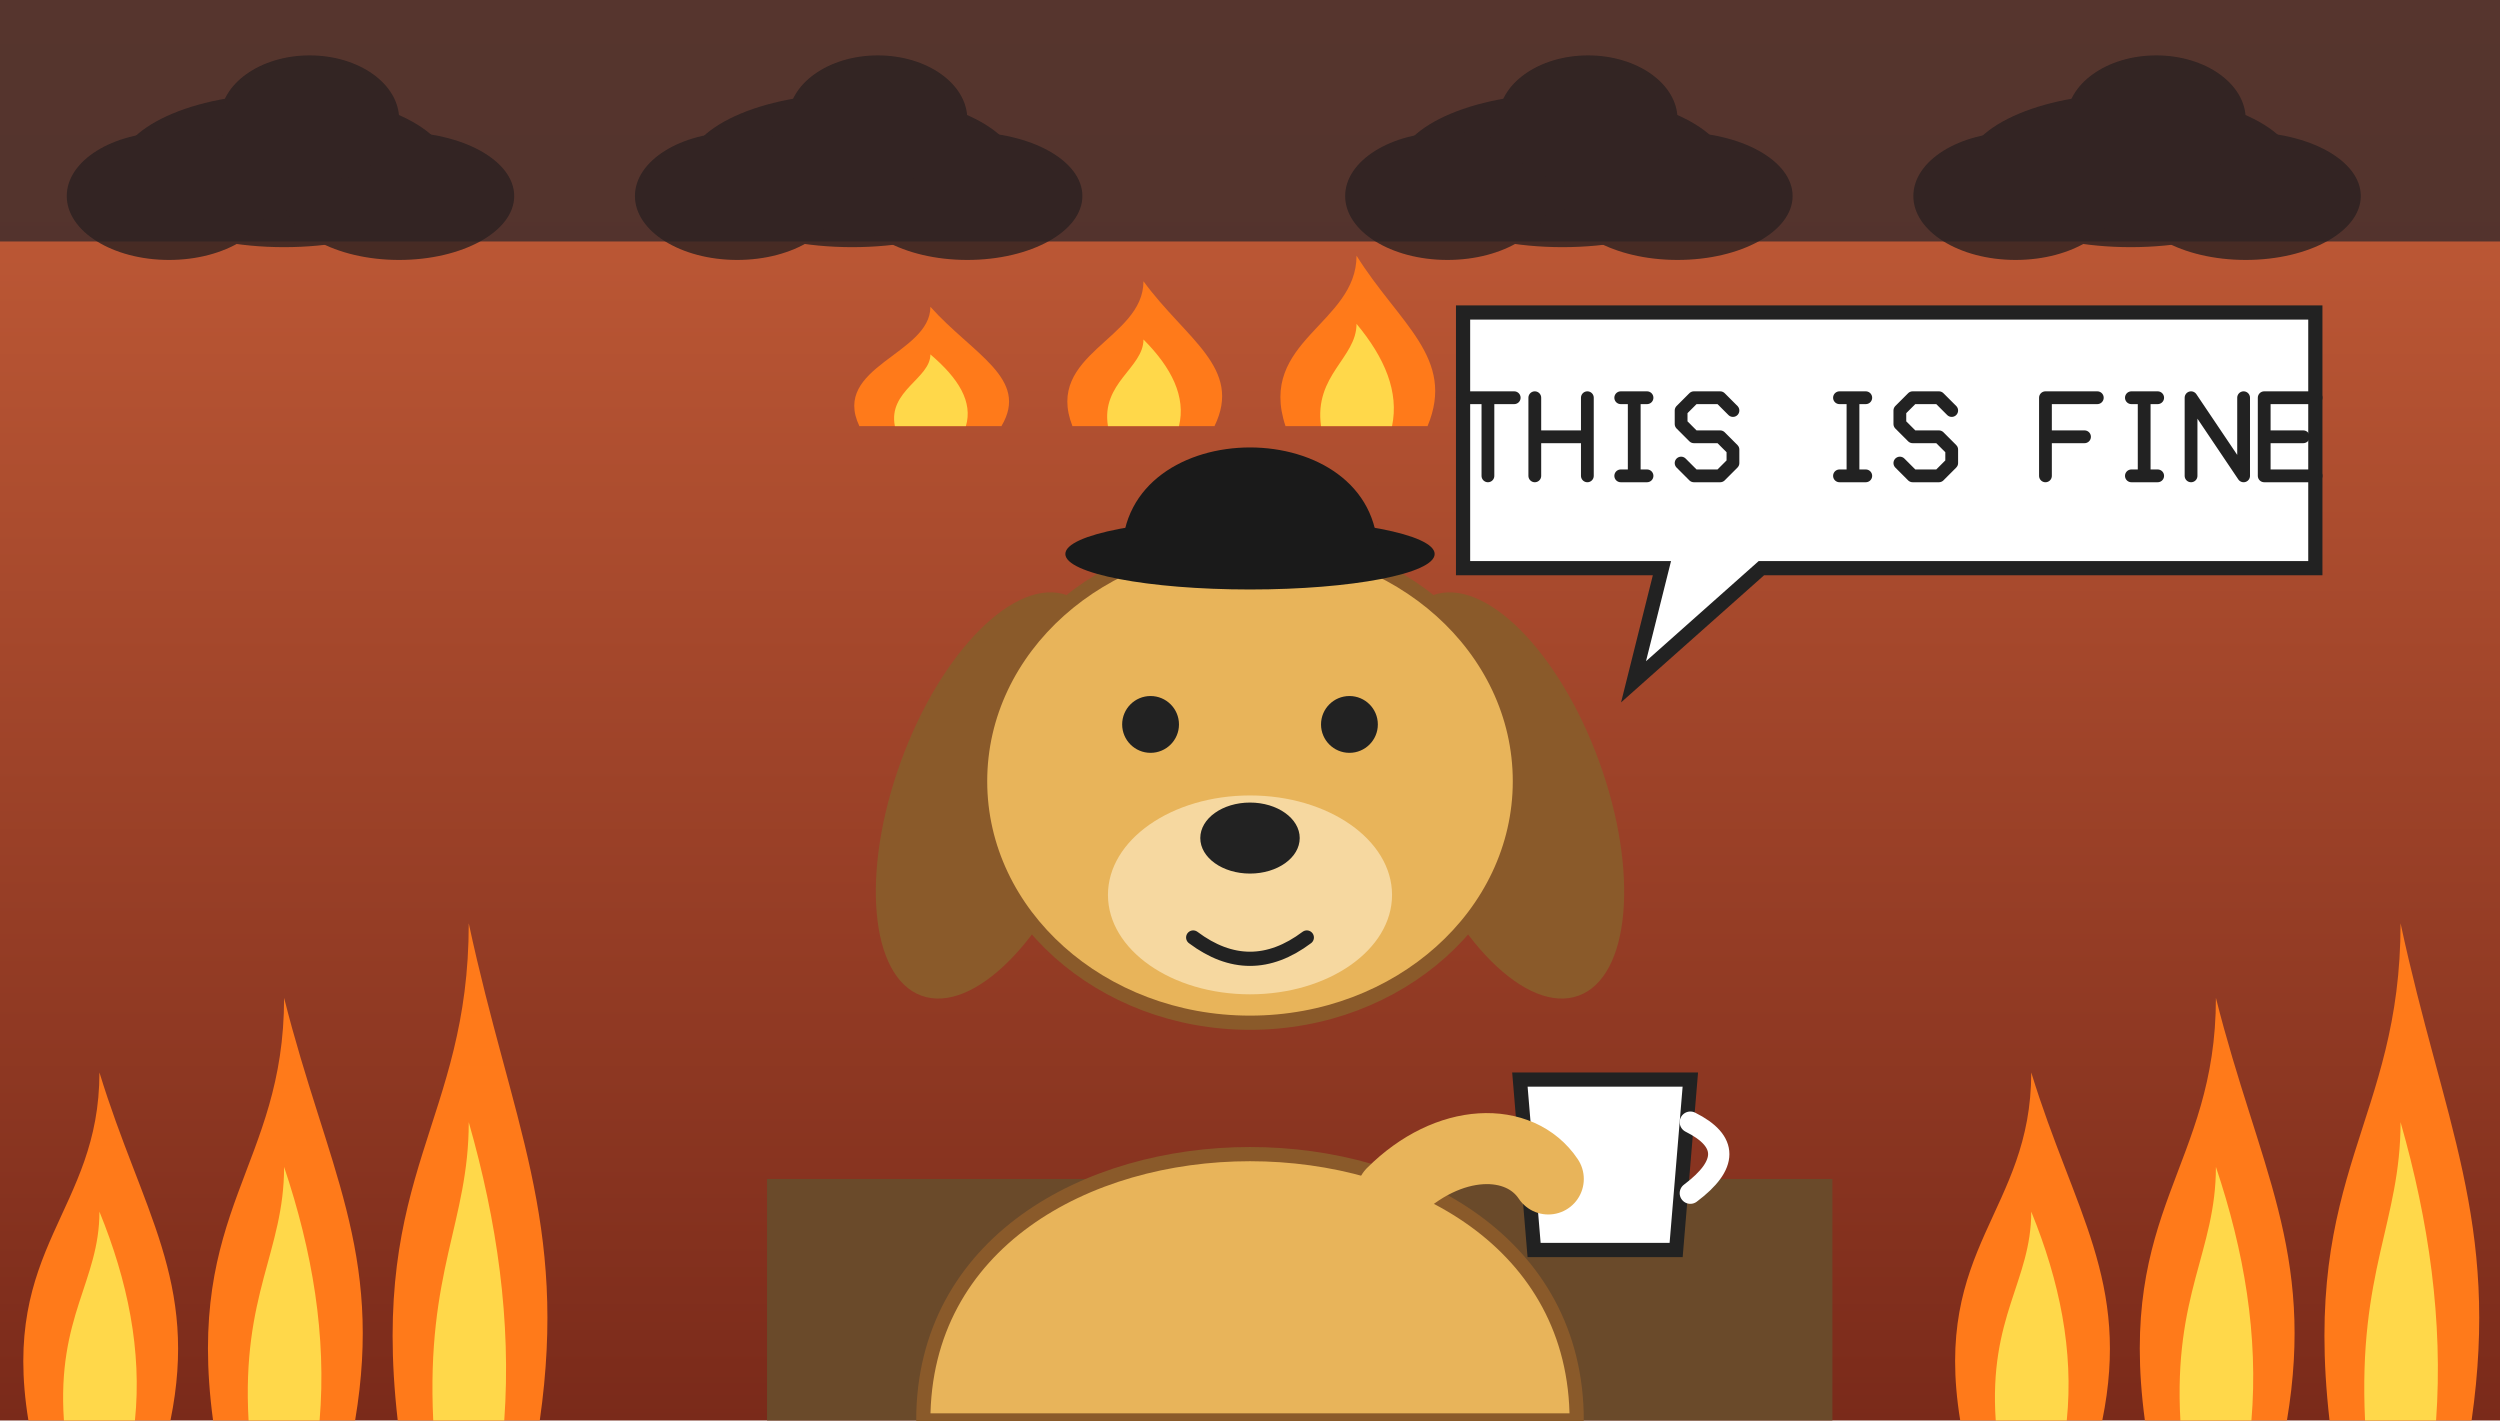
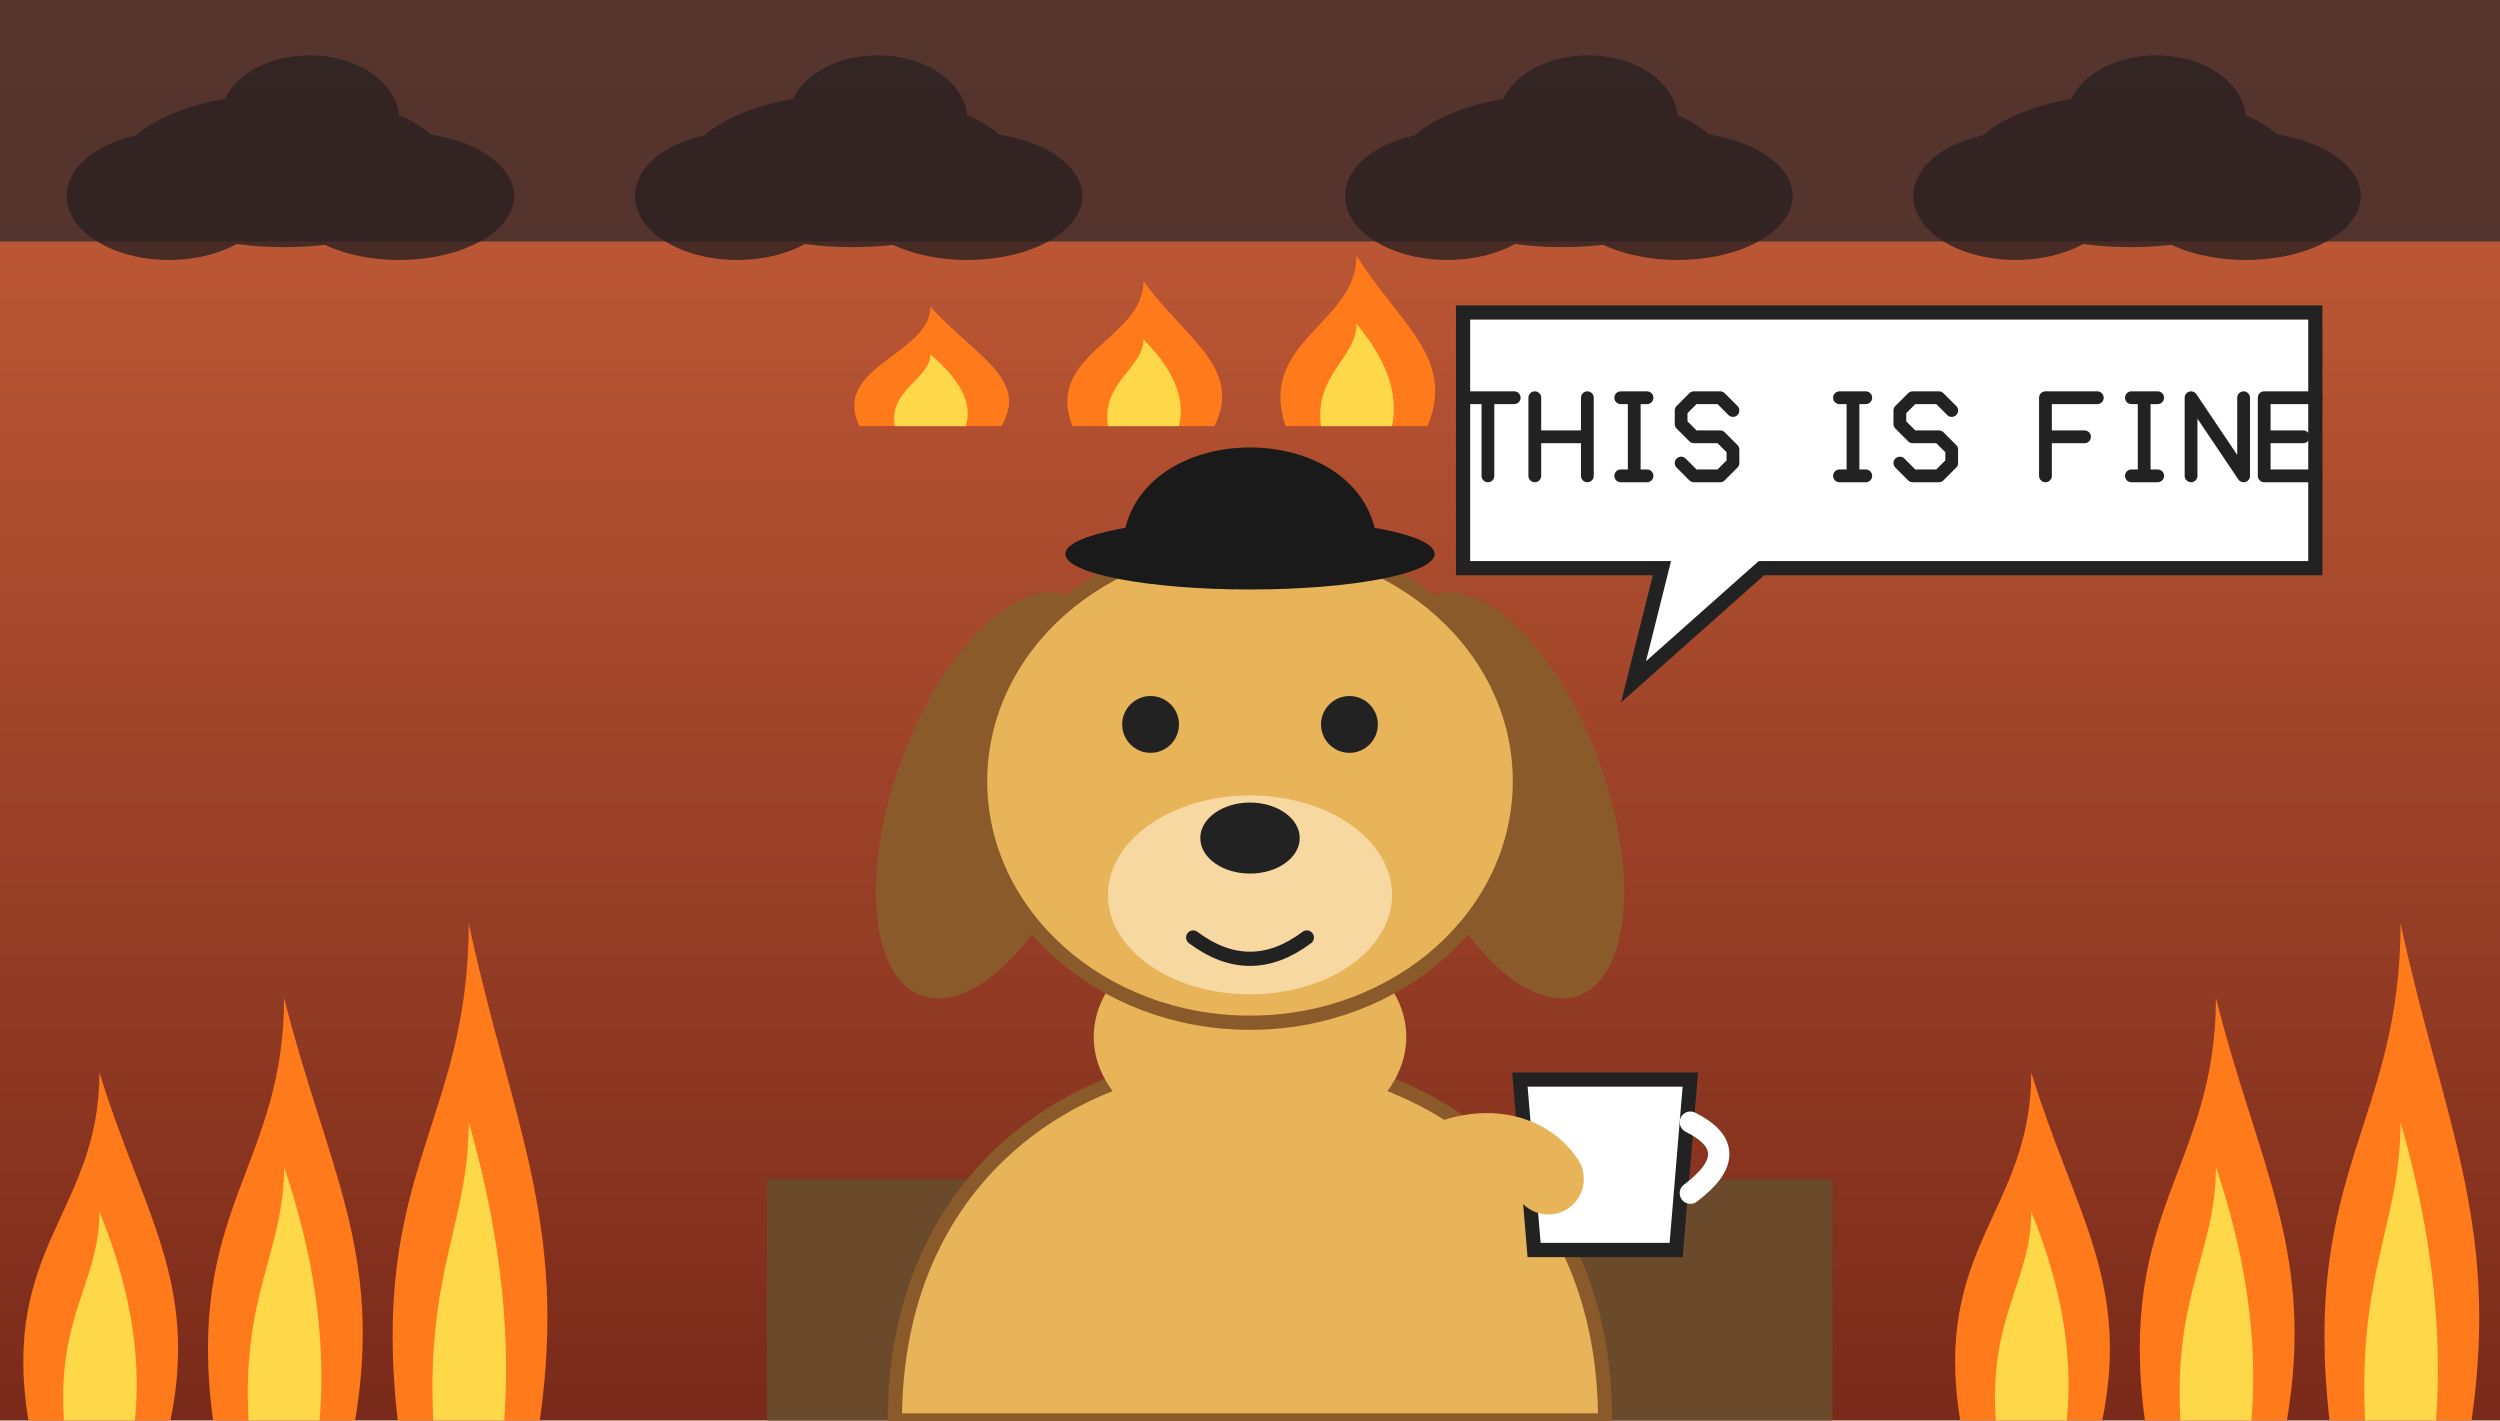
<svg xmlns="http://www.w3.org/2000/svg" viewBox="0 0 352 200" width="352" height="200">
  <defs>
    <linearGradient id="bg" x1="0" y1="0" x2="0" y2="1">
      <stop offset="0.00" stop-color="#c8603a" stop-opacity="1" />
      <stop offset="1.00" stop-color="#7a2a1a" stop-opacity="1" />
    </linearGradient>
  </defs>
  <rect x="0" y="0" width="352" height="200" fill="url(#bg)" />
  <rect x="0" y="0" width="352" height="34" fill="#3a2a2a" opacity="0.8" />
  <g transform="translate(40 24) scale(0.9)" opacity="0.8">
    <ellipse cx="0.0" cy="0.0" rx="26.0" ry="12.0" fill="#2a2020" />
    <ellipse cx="-18.0" cy="4.0" rx="16.0" ry="10.0" fill="#2a2020" />
    <ellipse cx="18.0" cy="4.0" rx="18.0" ry="10.0" fill="#2a2020" />
    <ellipse cx="4.0" cy="-8.0" rx="14.0" ry="10.0" fill="#2a2020" />
  </g>
  <g transform="translate(120 24) scale(0.9)" opacity="0.8">
    <ellipse cx="0.0" cy="0.0" rx="26.0" ry="12.0" fill="#2a2020" />
    <ellipse cx="-18.0" cy="4.0" rx="16.0" ry="10.0" fill="#2a2020" />
    <ellipse cx="18.0" cy="4.0" rx="18.0" ry="10.0" fill="#2a2020" />
    <ellipse cx="4.0" cy="-8.0" rx="14.0" ry="10.0" fill="#2a2020" />
  </g>
  <g transform="translate(220 24) scale(0.9)" opacity="0.8">
    <ellipse cx="0.0" cy="0.0" rx="26.0" ry="12.0" fill="#2a2020" />
    <ellipse cx="-18.0" cy="4.0" rx="16.0" ry="10.0" fill="#2a2020" />
    <ellipse cx="18.0" cy="4.0" rx="18.0" ry="10.0" fill="#2a2020" />
    <ellipse cx="4.0" cy="-8.0" rx="14.0" ry="10.0" fill="#2a2020" />
  </g>
  <g transform="translate(300 24) scale(0.9)" opacity="0.8">
    <ellipse cx="0.0" cy="0.0" rx="26.0" ry="12.0" fill="#2a2020" />
    <ellipse cx="-18.0" cy="4.0" rx="16.0" ry="10.0" fill="#2a2020" />
    <ellipse cx="18.0" cy="4.0" rx="18.0" ry="10.0" fill="#2a2020" />
    <ellipse cx="4.0" cy="-8.0" rx="14.0" ry="10.0" fill="#2a2020" />
  </g>
  <path d="M4.0 200 C 0.0 175.5 14.0 170.6 14.0 151.0 C 20.0 170.6 28.0 180.4 24.0 200 Z" fill="#ff7a1a" />
  <path d="M9.0 200 C 8.0 185.3 14.0 180.4 14.0 170.6 C 18.0 180.4 20.0 190.2 19.0 200 Z" fill="#ffd84a" />
  <path d="M30.0 200 C 26.0 170.2 40.0 164.3 40.0 140.5 C 46.0 164.3 54.0 176.2 50.0 200 Z" fill="#ff7a1a" />
  <path d="M35.0 200 C 34.0 182.2 40.0 176.2 40.0 164.3 C 44.0 176.2 46.0 188.1 45.0 200 Z" fill="#ffd84a" />
  <path d="M56.0 200 C 52.0 165.0 66.0 158.0 66.0 130.0 C 72.0 158.0 80.0 172.0 76.0 200 Z" fill="#ff7a1a" />
  <path d="M61.0 200 C 60.0 179.0 66.0 172.0 66.0 158.0 C 70.0 172.0 72.0 186.0 71.0 200 Z" fill="#ffd84a" />
  <path d="M276.0 200 C 272.0 175.5 286.0 170.6 286.0 151.0 C 292.0 170.6 300.0 180.4 296.0 200 Z" fill="#ff7a1a" />
  <path d="M281.0 200 C 280.0 185.3 286.0 180.4 286.0 170.6 C 290.0 180.4 292.0 190.2 291.0 200 Z" fill="#ffd84a" />
  <path d="M302.0 200 C 298.0 170.2 312.0 164.3 312.0 140.5 C 318.0 164.3 326.0 176.2 322.0 200 Z" fill="#ff7a1a" />
  <path d="M307.0 200 C 306.0 182.2 312.0 176.2 312.0 164.3 C 316.0 176.2 318.0 188.1 317.0 200 Z" fill="#ffd84a" />
  <path d="M328.0 200 C 324.0 165.0 338.0 158.0 338.0 130.0 C 344.0 158.0 352.0 172.0 348.0 200 Z" fill="#ff7a1a" />
  <path d="M333.0 200 C 332.0 179.0 338.0 172.0 338.0 158.0 C 342.0 172.0 344.0 186.0 343.0 200 Z" fill="#ffd84a" />
  <path d="M121.0 60 C 117.0 51.6 131.0 49.9 131.0 43.2 C 137.0 49.9 145.0 53.3 141.0 60 Z" fill="#ff7a1a" />
  <path d="M126.0 60 C 125.0 55.0 131.0 53.3 131.0 49.9 C 135.0 53.3 137.0 56.6 136.0 60 Z" fill="#ffd84a" />
  <path d="M151.0 60 C 147.0 49.8 161.0 47.8 161.0 39.6 C 167.0 47.8 175.0 51.8 171.0 60 Z" fill="#ff7a1a" />
  <path d="M156.0 60 C 155.0 53.9 161.0 51.8 161.0 47.8 C 165.0 51.8 167.0 55.9 166.0 60 Z" fill="#ffd84a" />
  <path d="M181.0 60 C 177.0 48.0 191.0 45.6 191.0 36.0 C 197.0 45.6 205.0 50.4 201.0 60 Z" fill="#ff7a1a" />
  <path d="M186.0 60 C 185.0 52.8 191.0 50.4 191.0 45.6 C 195.0 50.4 197.0 55.2 196.0 60 Z" fill="#ffd84a" />
  <path d="M211.0 60 C 207.0 51.6 221.0 49.9 221.0 43.2 C 227.0 49.9 235.0 53.3 231.0 60 Z" fill="#ff7a1a" />
  <path d="M216.0 60 C 215.0 55.0 221.0 53.3 221.0 49.9 C 225.0 53.3 227.0 56.6 226.0 60 Z" fill="#ffd84a" />
  <rect x="108" y="166" width="150" height="34" fill="#6a4a2a" />
-   <path d="M130 200 C 130 150 222 150 222 200 Z" fill="#e8b45a" stroke="#8a5a2a" stroke-width="2" />
+   <path d="M126 200 C 126 132 226 132 226 200 Z" fill="#e8b45a" stroke="#8a5a2a" stroke-width="2" />
+   <ellipse cx="176.0" cy="146.0" rx="22.0" ry="16.0" fill="#e8b45a" />
  <ellipse cx="140.0" cy="112.0" rx="14.0" ry="30.0" fill="#8a5a2a" transform="rotate(20 140 112)" />
  <ellipse cx="212.0" cy="112.0" rx="14.0" ry="30.0" fill="#8a5a2a" transform="rotate(-20 212 112)" />
  <ellipse cx="176.0" cy="110.0" rx="38.0" ry="34.0" fill="#e8b45a" stroke="#8a5a2a" stroke-width="2" />
  <ellipse cx="176.0" cy="126.0" rx="20.0" ry="14.0" fill="#f6d8a0" />
  <ellipse cx="176.0" cy="118.0" rx="7.0" ry="5.0" fill="#222" />
  <circle cx="162.0" cy="102.0" r="4.0" fill="#222" />
  <circle cx="190.0" cy="102.0" r="4.0" fill="#222" />
  <path d="M168 132 Q 176 138 184 132" fill="none" stroke="#222" stroke-width="2" stroke-linecap="round" stroke-linejoin="round" />
  <ellipse cx="176.0" cy="78.0" rx="26.0" ry="5.0" fill="#1a1a1a" />
  <path d="M158 78 C 158 58 194 58 194 78 Z" fill="#1a1a1a" />
  <path d="M214 152 L238 152 L236 176 L216 176 Z" fill="#ffffff" stroke="#222" stroke-width="2" />
  <path d="M238 158 q 8 4 0 10" fill="none" stroke="#ffffff" stroke-width="3" stroke-linecap="round" stroke-linejoin="round" />
  <path d="M196 168 C 204 160 214 160 218 166" fill="none" stroke="#e8b45a" stroke-width="10" stroke-linecap="round" />
  <path d="M206 44 L326 44 L326 80 L248 80 L230 96 L234 80 L206 80 Z" fill="#ffffff" stroke="#222" stroke-width="2" />
  <path d="M205.9 56.0 L213.2 56.0 M209.5 56.0 L209.5 67.0 M216.1 56.0 L216.1 67.0 M223.5 56.0 L223.5 67.0 M216.1 61.5 L223.5 61.5 M228.2 56.0 L231.9 56.0 M230.1 56.0 L230.1 67.0 M228.2 67.0 L231.9 67.0 M244.0 57.8 L242.2 56.0 L238.5 56.0 L236.7 57.8 L236.7 59.7 L238.5 61.5 L242.2 61.5 L244.0 63.3 L244.0 65.2 L242.2 67.0 L238.5 67.0 L236.7 65.2 M259.0 56.0 L262.7 56.0 M260.9 56.0 L260.9 67.0 M259.0 67.0 L262.7 67.0 M274.8 57.8 L273.0 56.0 L269.3 56.0 L267.5 57.8 L267.5 59.7 L269.3 61.5 L273.0 61.5 L274.8 63.3 L274.8 65.2 L273.0 67.0 L269.3 67.0 L267.5 65.2 M295.3 56.0 L288.0 56.0 L288.0 67.0 M288.0 61.5 L293.5 61.5 M300.1 56.0 L303.8 56.0 M301.9 56.0 L301.9 67.0 M300.1 67.0 L303.8 67.0 M308.5 67.0 L308.5 56.0 L315.9 67.0 L315.9 56.0 M326.1 56.0 L318.8 56.0 L318.8 67.0 L326.1 67.0 M318.8 61.5 L324.3 61.5 " fill="none" stroke="#222" stroke-width="1.8" stroke-linecap="round" stroke-linejoin="round" />
</svg>
